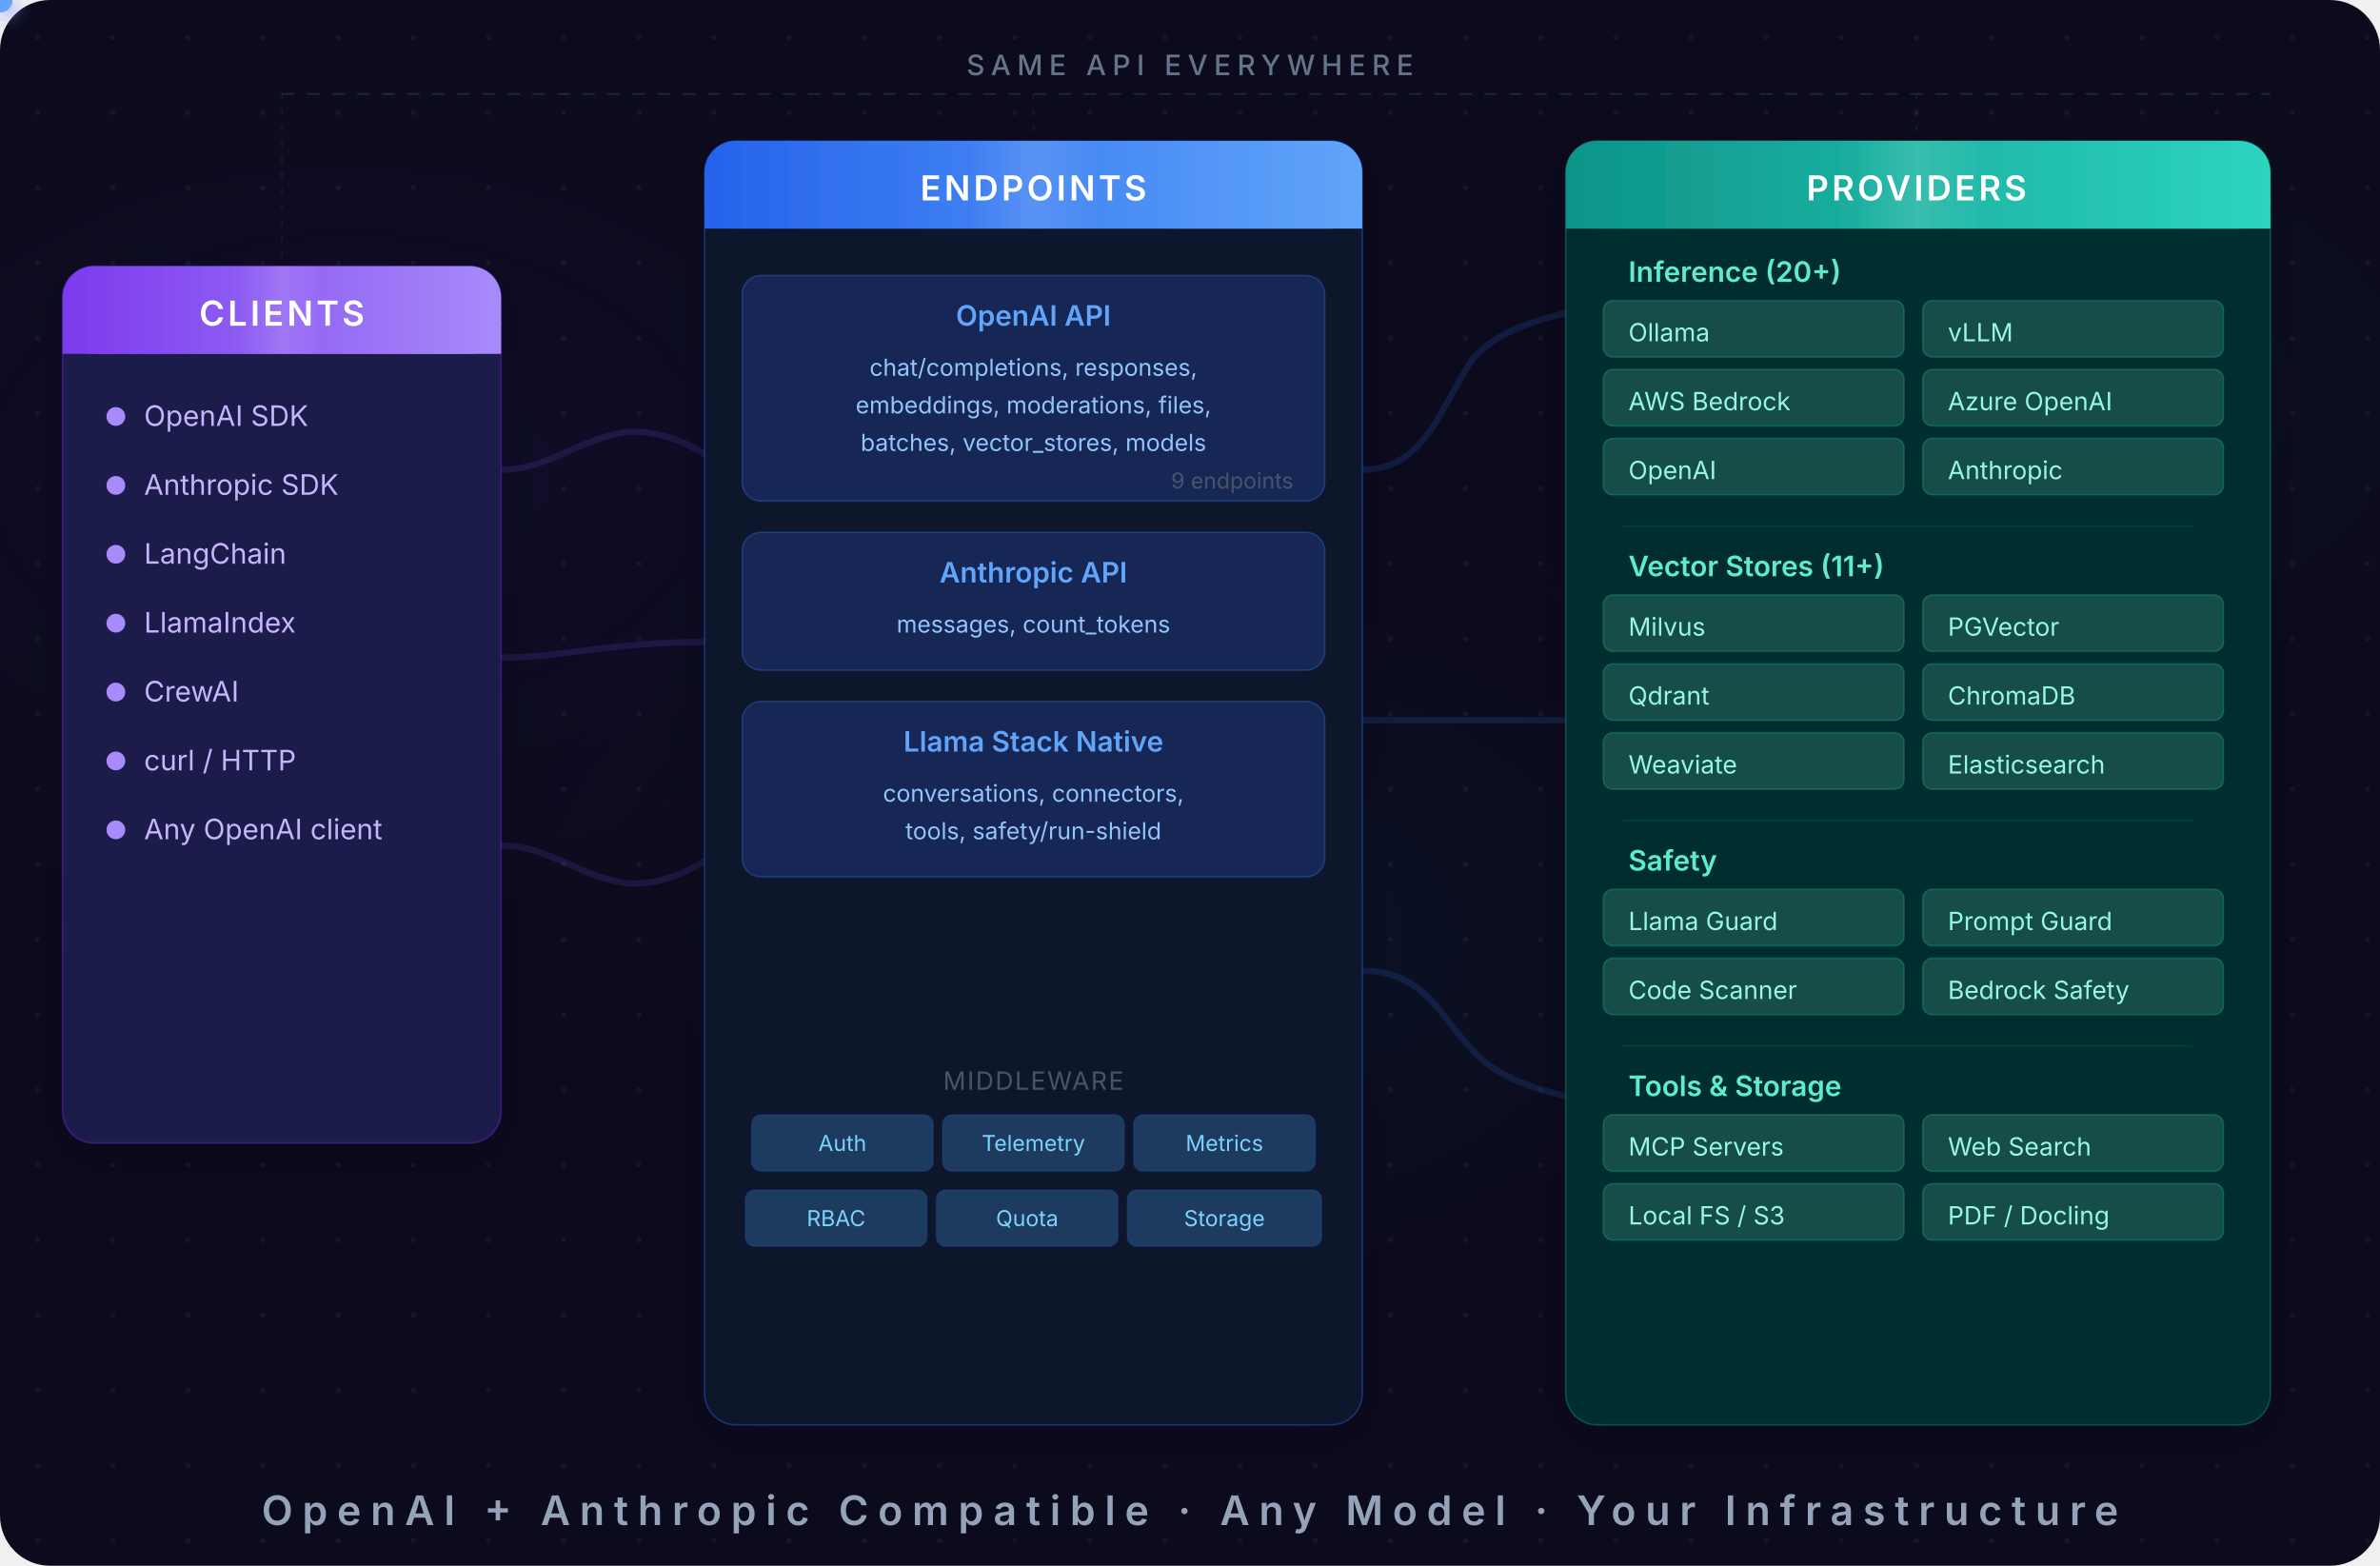
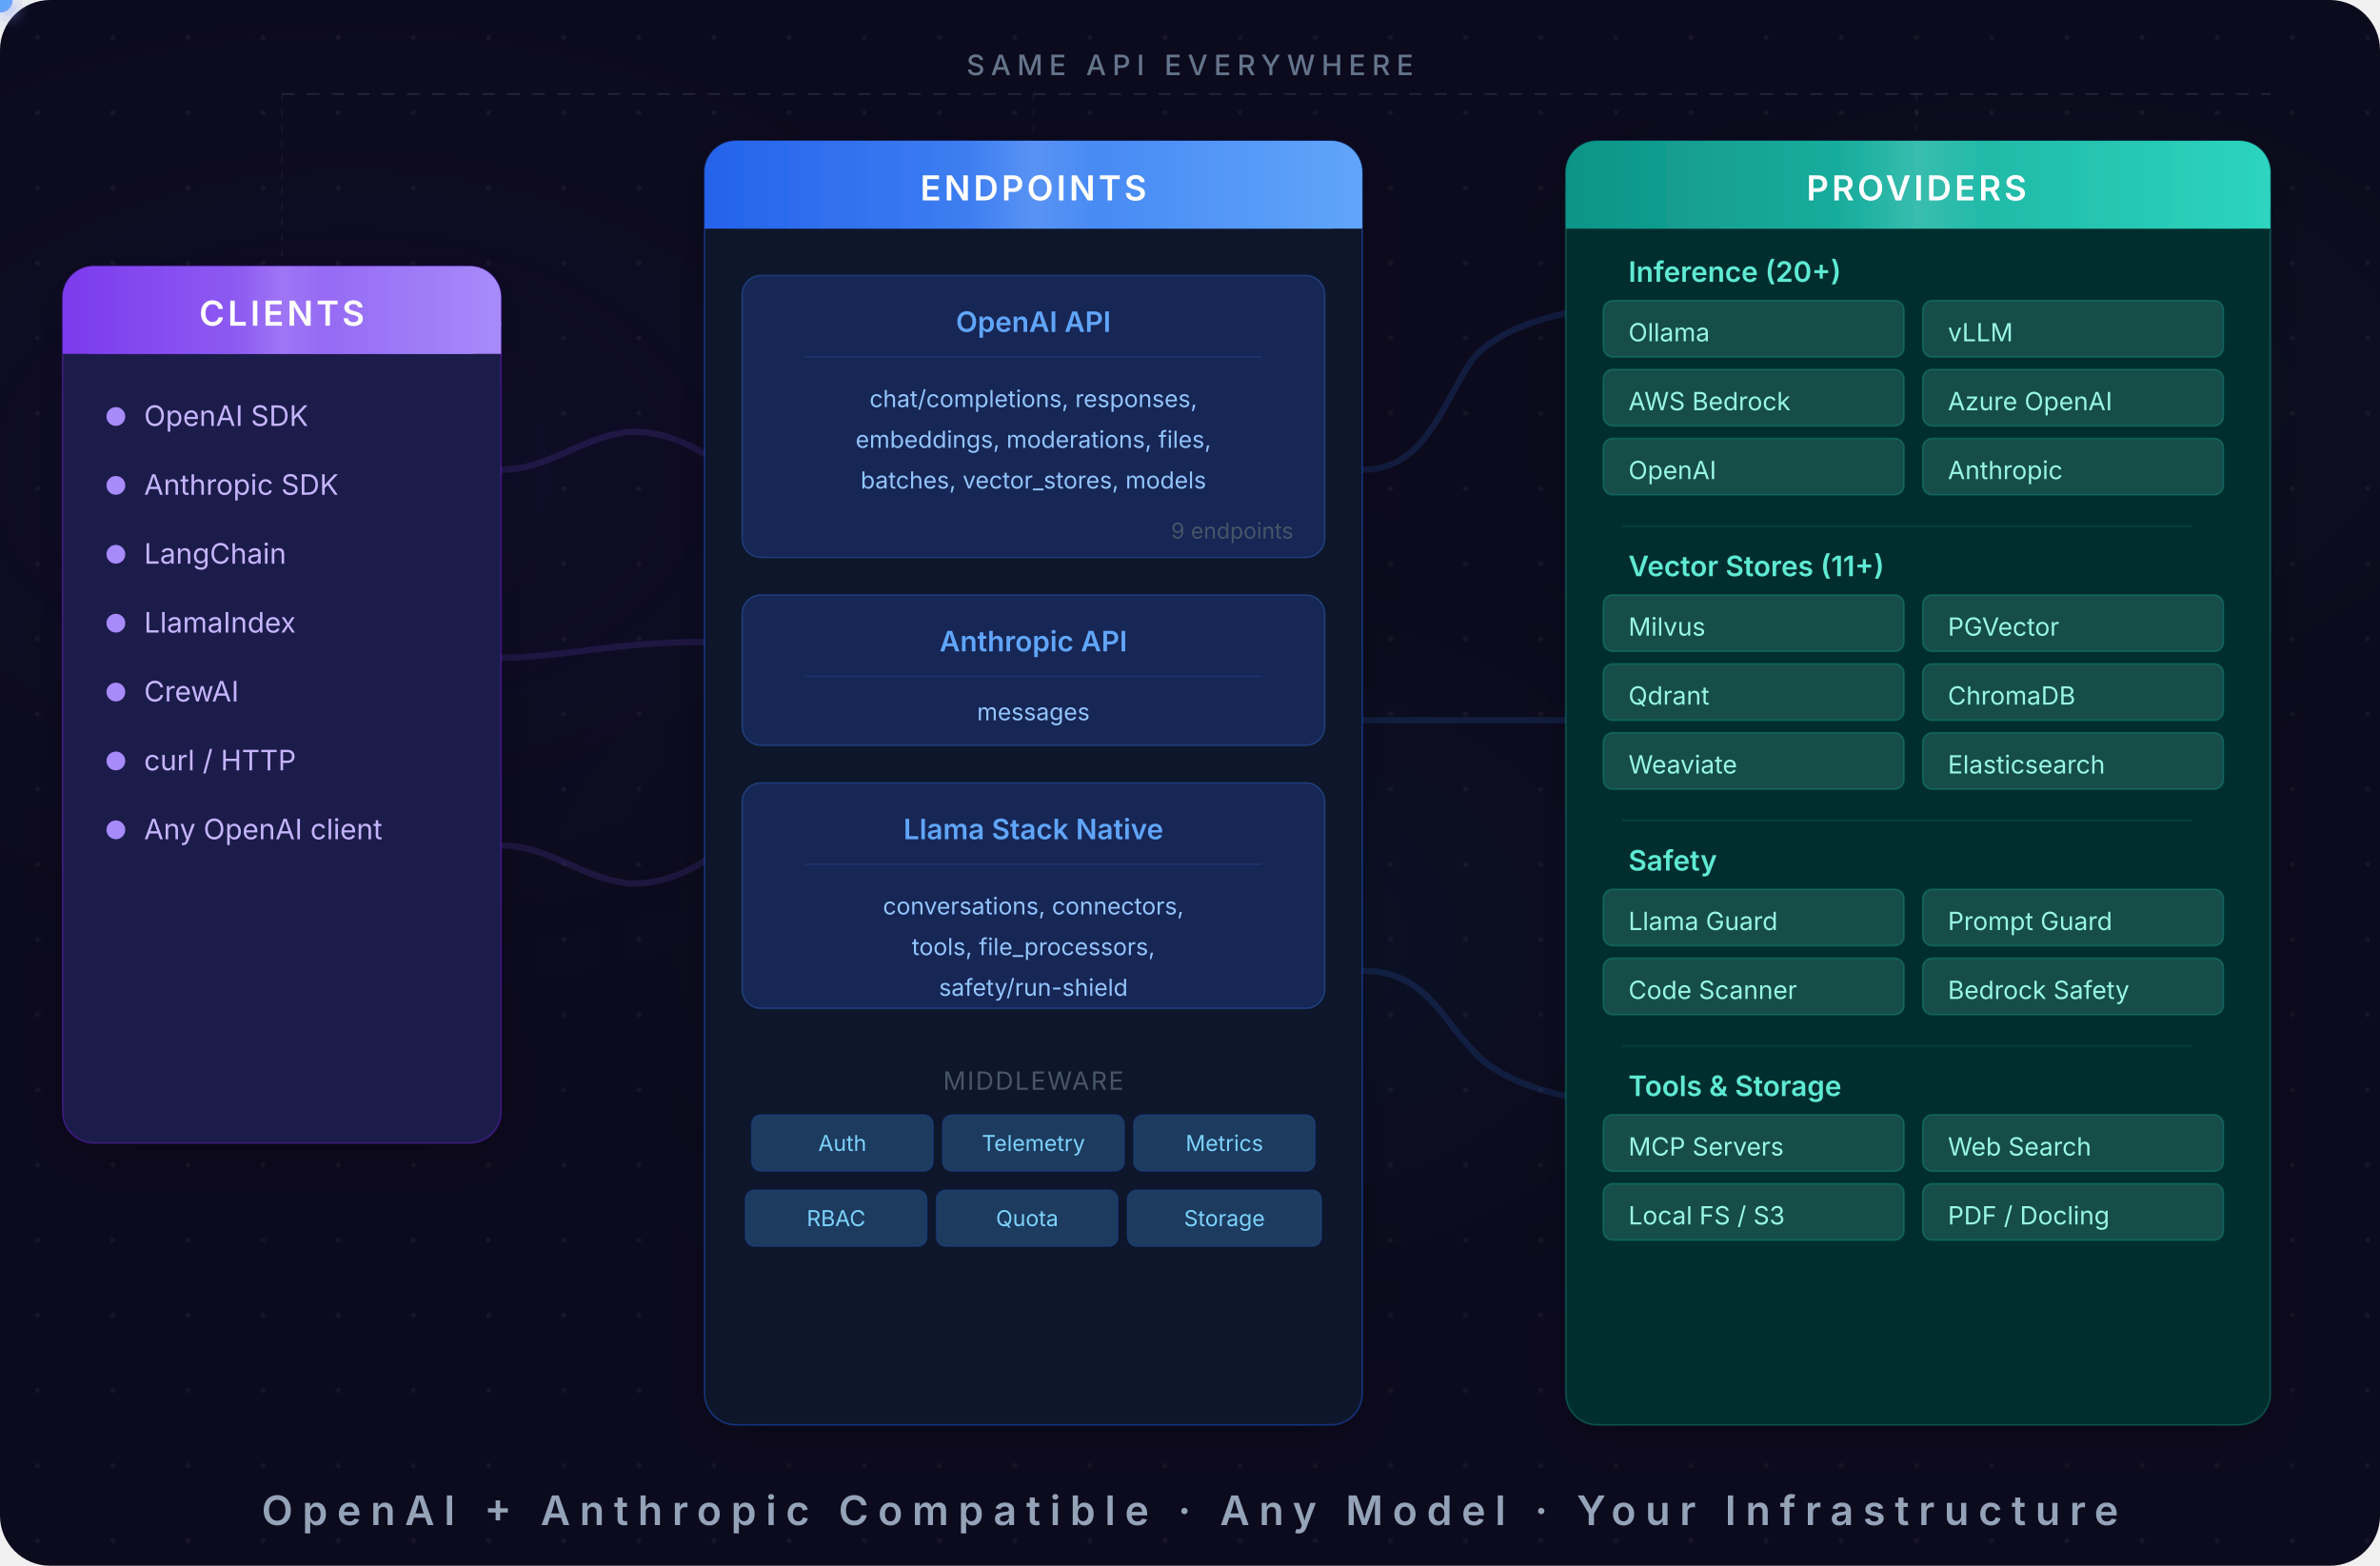
<svg xmlns="http://www.w3.org/2000/svg" viewBox="0 0 760 500" font-family="'Inter','SF Pro Display',-apple-system,BlinkMacSystemFont,'Segoe UI',Roboto,sans-serif">
  <defs>
    <filter id="glow-soft" x="-200%" y="-200%" width="500%" height="500%">
      <feGaussianBlur stdDeviation="12" result="b" />
      <feMerge>
        <feMergeNode in="b" />
        <feMergeNode in="SourceGraphic" />
      </feMerge>
    </filter>
    <filter id="card-shadow">
      <feDropShadow dx="0" dy="4" stdDeviation="8" flood-color="#000" flood-opacity="0.2" />
    </filter>
    <filter id="dot-glow" filterUnits="objectBoundingBox" x="-300%" y="-300%" width="700%" height="700%">
      <feGaussianBlur stdDeviation="3" result="b" />
      <feMerge>
        <feMergeNode in="b" />
        <feMergeNode in="SourceGraphic" />
      </feMerge>
    </filter>
    <radialGradient id="aurora1" cx="15%" cy="30%" r="40%">
      <stop offset="0%" stop-color="#4f46e5" stop-opacity="0.08" />
      <stop offset="100%" stop-color="transparent" />
    </radialGradient>
    <radialGradient id="aurora2" cx="50%" cy="60%" r="35%">
      <stop offset="0%" stop-color="#0ea5e9" stop-opacity="0.06" />
      <stop offset="100%" stop-color="transparent" />
    </radialGradient>
    <radialGradient id="aurora3" cx="85%" cy="25%" r="30%">
      <stop offset="0%" stop-color="#14b8a6" stop-opacity="0.06" />
      <stop offset="100%" stop-color="transparent" />
    </radialGradient>
    <linearGradient id="shimmer" x1="0" y1="0" x2="1" y2="0">
      <stop offset="0%" stop-color="#fff" stop-opacity="0" />
      <stop offset="40%" stop-color="#fff" stop-opacity="0" />
      <stop offset="50%" stop-color="#fff" stop-opacity="0.12" />
      <stop offset="60%" stop-color="#fff" stop-opacity="0" />
      <stop offset="100%" stop-color="#fff" stop-opacity="0" />
      <animate attributeName="x1" values="-1;2" dur="4s" repeatCount="indefinite" />
      <animate attributeName="x2" values="0;3" dur="4s" repeatCount="indefinite" />
    </linearGradient>
    <linearGradient id="purple-grad" x1="0" y1="0" x2="1" y2="0">
      <stop offset="0%" stop-color="#7c3aed" />
      <stop offset="100%" stop-color="#a78bfa" />
    </linearGradient>
    <linearGradient id="blue-grad" x1="0" y1="0" x2="1" y2="0">
      <stop offset="0%" stop-color="#2563eb" />
      <stop offset="100%" stop-color="#60a5fa" />
    </linearGradient>
    <linearGradient id="teal-grad" x1="0" y1="0" x2="1" y2="0">
      <stop offset="0%" stop-color="#0d9488" />
      <stop offset="100%" stop-color="#2dd4bf" />
    </linearGradient>
  </defs>
  <rect width="760" height="500" rx="16" fill="#0c0a1d" />
  <rect width="760" height="500" rx="16" fill="url(#aurora1)" />
  <rect width="760" height="500" rx="16" fill="url(#aurora2)" />
  <rect width="760" height="500" rx="16" fill="url(#aurora3)" />
  <g opacity="0.05">
    <pattern id="dots" width="24" height="24" patternUnits="userSpaceOnUse">
      <circle cx="12" cy="12" r="0.8" fill="#fff" />
    </pattern>
    <rect width="760" height="500" fill="url(#dots)" />
  </g>
  <line x1="90" y1="30" x2="725" y2="30" stroke="#475569" stroke-width="0.5" stroke-opacity="0.4" stroke-dasharray="4,4" />
  <text x="380" y="24" text-anchor="middle" fill="#64748b" font-size="9" font-weight="500" letter-spacing="2">SAME API EVERYWHERE</text>
  <line x1="90" y1="30" x2="90" y2="85" stroke="#475569" stroke-width="0.5" stroke-opacity="0.2" stroke-dasharray="2,3" />
  <line x1="330" y1="30" x2="330" y2="45" stroke="#475569" stroke-width="0.5" stroke-opacity="0.2" stroke-dasharray="2,3" />
  <line x1="612" y1="30" x2="612" y2="45" stroke="#475569" stroke-width="0.5" stroke-opacity="0.2" stroke-dasharray="2,3" />
  <path d="M160,150 C175,150 185,140 200,138 Q212,137 225,145" stroke="#8b5cf6" stroke-width="2" stroke-opacity="0.15" fill="none" stroke-linecap="round" />
  <path d="M160,210 C180,210 195,205 225,205" stroke="#8b5cf6" stroke-width="2" stroke-opacity="0.15" fill="none" stroke-linecap="round" />
  <path d="M160,270 C175,270 185,280 200,282 Q212,283 225,275" stroke="#8b5cf6" stroke-width="2" stroke-opacity="0.15" fill="none" stroke-linecap="round" />
  <path d="M435,150 C455,150 460,130 470,115 Q478,105 500,100" stroke="#3b82f6" stroke-width="2" stroke-opacity="0.15" fill="none" stroke-linecap="round" />
  <path d="M435,230 C458,230 470,230 500,230" stroke="#3b82f6" stroke-width="2" stroke-opacity="0.15" fill="none" stroke-linecap="round" />
  <path d="M435,310 C455,310 460,325 470,335 Q478,345 500,350" stroke="#3b82f6" stroke-width="2" stroke-opacity="0.15" fill="none" stroke-linecap="round" />
  <circle r="4" fill="#a78bfa" filter="url(#dot-glow)" opacity="0.9">
    <animateMotion dur="2s" repeatCount="indefinite" path="M160,210 C180,210 195,205 225,205" />
  </circle>
  <circle r="3" fill="#a78bfa" filter="url(#dot-glow)" opacity="0.7">
    <animateMotion dur="2.2s" repeatCount="indefinite" begin="0.5s" path="M160,150 C175,150 185,140 200,138 Q212,137 225,145" />
  </circle>
  <circle r="3" fill="#a78bfa" filter="url(#dot-glow)" opacity="0.7">
    <animateMotion dur="2.2s" repeatCount="indefinite" begin="1.1s" path="M160,270 C175,270 185,280 200,282 Q212,283 225,275" />
  </circle>
  <circle r="4" fill="#60a5fa" filter="url(#dot-glow)" opacity="0.9">
    <animateMotion dur="1.8s" repeatCount="indefinite" begin="0.3s" path="M435,150 C455,150 460,130 470,115 Q478,105 500,100" />
  </circle>
  <circle r="3" fill="#60a5fa" filter="url(#dot-glow)" opacity="0.7">
    <animateMotion dur="1.6s" repeatCount="indefinite" begin="0.8s" path="M435,230 C458,230 470,230 500,230" />
  </circle>
  <circle r="3" fill="#60a5fa" filter="url(#dot-glow)" opacity="0.7">
    <animateMotion dur="1.8s" repeatCount="indefinite" begin="1.2s" path="M435,310 C455,310 460,325 470,335 Q478,345 500,350" />
  </circle>
  <g filter="url(#card-shadow)">
    <rect x="20" y="85" width="140" height="280" rx="10" fill="#1e1b4b" stroke="#6d28d9" stroke-width="0.5" stroke-opacity="0.4" />
    <rect x="20" y="85" width="140" height="28" rx="10" fill="url(#purple-grad)" />
    <rect x="20" y="103" width="140" height="10" fill="url(#purple-grad)" />
    <rect x="20" y="85" width="140" height="28" rx="10" fill="url(#shimmer)" />
    <text x="90" y="104" text-anchor="middle" fill="#fff" font-size="11" font-weight="600" letter-spacing="1">CLIENTS</text>
    <g transform="translate(32, 128)">
      <circle cx="5" cy="5" r="3" fill="#a78bfa" />
      <text x="14" y="8" fill="#c4b5fd" font-size="9">OpenAI SDK</text>
    </g>
    <g transform="translate(32, 150)">
      <circle cx="5" cy="5" r="3" fill="#a78bfa" />
      <text x="14" y="8" fill="#c4b5fd" font-size="9">Anthropic SDK</text>
    </g>
    <g transform="translate(32, 172)">
      <circle cx="5" cy="5" r="3" fill="#a78bfa" />
      <text x="14" y="8" fill="#c4b5fd" font-size="9">LangChain</text>
    </g>
    <g transform="translate(32, 194)">
      <circle cx="5" cy="5" r="3" fill="#a78bfa" />
      <text x="14" y="8" fill="#c4b5fd" font-size="9">LlamaIndex</text>
    </g>
    <g transform="translate(32, 216)">
      <circle cx="5" cy="5" r="3" fill="#a78bfa" />
      <text x="14" y="8" fill="#c4b5fd" font-size="9">CrewAI</text>
    </g>
    <g transform="translate(32, 238)">
      <circle cx="5" cy="5" r="3" fill="#a78bfa" />
      <text x="14" y="8" fill="#c4b5fd" font-size="9">curl / HTTP</text>
    </g>
    <g transform="translate(32, 260)">
      <circle cx="5" cy="5" r="3" fill="#a78bfa" />
      <text x="14" y="8" fill="#c4b5fd" font-size="9">Any OpenAI client</text>
    </g>
  </g>
  <rect x="20" y="85" width="140" height="280" rx="10" fill="none" stroke="#a78bfa" stroke-width="1.5" opacity="0">
    <animate attributeName="opacity" values="0;0.3;0" dur="3.5s" repeatCount="indefinite" />
  </rect>
  <g filter="url(#card-shadow)">
    <rect x="225" y="45" width="210" height="410" rx="10" fill="#0f172a" stroke="#2563eb" stroke-width="0.5" stroke-opacity="0.4" />
    <rect x="225" y="45" width="210" height="28" rx="10" fill="url(#blue-grad)" />
    <rect x="225" y="63" width="210" height="10" fill="url(#blue-grad)" />
    <rect x="225" y="45" width="210" height="28" rx="10" fill="url(#shimmer)" />
    <text x="330" y="64" text-anchor="middle" fill="#fff" font-size="11" font-weight="600" letter-spacing="1">ENDPOINTS</text>
    <rect x="225" y="45" width="210" height="410" rx="10" fill="none" stroke="#60a5fa" stroke-width="1" opacity="0">
      <animate attributeName="opacity" values="0;0.2;0" dur="4s" repeatCount="indefinite" begin="1s" />
    </rect>
    <g transform="translate(237, 88)">
+       <rect width="186" height="90" rx="6" fill="#172554" stroke="#3b82f6" stroke-width="0.5" stroke-opacity="0.3" />
+       <text x="93" y="18" text-anchor="middle" fill="#60a5fa" font-size="9" font-weight="600">OpenAI API</text>
+       <line x1="20" y1="26" x2="166" y2="26" stroke="#3b82f6" stroke-width="0.5" stroke-opacity="0.15" />
+       <text x="93" y="42" text-anchor="middle" fill="#93c5fd" font-size="7.5">chat/completions, responses,</text>
+       <text x="93" y="55" text-anchor="middle" fill="#93c5fd" font-size="7.5">embeddings, moderations, files,</text>
+       <text x="93" y="68" text-anchor="middle" fill="#93c5fd" font-size="7.5">batches, vector_stores, models</text>
+       <text x="176" y="84" text-anchor="end" fill="#475569" font-size="7">9 endpoints</text>
+     </g>
+     <g transform="translate(237, 190)">
+       <rect width="186" height="48" rx="6" fill="#172554" stroke="#3b82f6" stroke-width="0.5" stroke-opacity="0.3" />
+       <text x="93" y="18" text-anchor="middle" fill="#60a5fa" font-size="9" font-weight="600">Anthropic API</text>
+       <line x1="20" y1="26" x2="166" y2="26" stroke="#3b82f6" stroke-width="0.5" stroke-opacity="0.15" />
+       <text x="93" y="40" text-anchor="middle" fill="#93c5fd" font-size="7.5">messages</text>
+     </g>
+     <g transform="translate(237, 250)">
      <rect width="186" height="72" rx="6" fill="#172554" stroke="#3b82f6" stroke-width="0.5" stroke-opacity="0.3" />
-       <text x="93" y="16" text-anchor="middle" fill="#60a5fa" font-size="9" font-weight="600">OpenAI API</text>
-       <text x="93" y="32" text-anchor="middle" fill="#93c5fd" font-size="7.5">chat/completions, responses,</text>
-       <text x="93" y="44" text-anchor="middle" fill="#93c5fd" font-size="7.5">embeddings, moderations, files,</text>
-       <text x="93" y="56" text-anchor="middle" fill="#93c5fd" font-size="7.5">batches, vector_stores, models</text>
-       <text x="176" y="68" text-anchor="end" fill="#475569" font-size="7">9 endpoints</text>
-     </g>
-     <g transform="translate(237, 170)">
-       <rect width="186" height="44" rx="6" fill="#172554" stroke="#3b82f6" stroke-width="0.5" stroke-opacity="0.3" />
-       <text x="93" y="16" text-anchor="middle" fill="#60a5fa" font-size="9" font-weight="600">Anthropic API</text>
-       <text x="93" y="32" text-anchor="middle" fill="#93c5fd" font-size="7.5">messages, count_tokens</text>
-     </g>
-     <g transform="translate(237, 224)">
-       <rect width="186" height="56" rx="6" fill="#172554" stroke="#3b82f6" stroke-width="0.5" stroke-opacity="0.3" />
-       <text x="93" y="16" text-anchor="middle" fill="#60a5fa" font-size="9" font-weight="600">Llama Stack Native</text>
-       <text x="93" y="32" text-anchor="middle" fill="#93c5fd" font-size="7.5">conversations, connectors,</text>
-       <text x="93" y="44" text-anchor="middle" fill="#93c5fd" font-size="7.5">tools, safety/run-shield</text>
+       <text x="93" y="18" text-anchor="middle" fill="#60a5fa" font-size="9" font-weight="600">Llama Stack Native</text>
+       <line x1="20" y1="26" x2="166" y2="26" stroke="#3b82f6" stroke-width="0.5" stroke-opacity="0.15" />
+       <text x="93" y="42" text-anchor="middle" fill="#93c5fd" font-size="7.5">conversations, connectors,</text>
+       <text x="93" y="55" text-anchor="middle" fill="#93c5fd" font-size="7.5">tools, file_processors,</text>
+       <text x="93" y="68" text-anchor="middle" fill="#93c5fd" font-size="7.5">safety/run-shield</text>
    </g>
    <text x="330" y="348" text-anchor="middle" fill="#475569" font-size="8" letter-spacing="0.5">MIDDLEWARE</text>
    <g transform="translate(240, 356)">
      <rect width="58" height="18" rx="3" fill="#1e3a5f" stroke="#2563eb" stroke-width="0.5" stroke-opacity="0.2" />
      <text x="29" y="9" text-anchor="middle" dominant-baseline="central" fill="#7dd3fc" font-size="7">Auth</text>
    </g>
    <g transform="translate(301, 356)">
      <rect width="58" height="18" rx="3" fill="#1e3a5f" stroke="#2563eb" stroke-width="0.5" stroke-opacity="0.2" />
      <text x="29" y="9" text-anchor="middle" dominant-baseline="central" fill="#7dd3fc" font-size="7">Telemetry</text>
    </g>
    <g transform="translate(362, 356)">
      <rect width="58" height="18" rx="3" fill="#1e3a5f" stroke="#2563eb" stroke-width="0.5" stroke-opacity="0.2" />
      <text x="29" y="9" text-anchor="middle" dominant-baseline="central" fill="#7dd3fc" font-size="7">Metrics</text>
    </g>
    <g transform="translate(238, 380)">
      <rect width="58" height="18" rx="3" fill="#1e3a5f" stroke="#2563eb" stroke-width="0.5" stroke-opacity="0.2" />
      <text x="29" y="9" text-anchor="middle" dominant-baseline="central" fill="#7dd3fc" font-size="7">RBAC</text>
    </g>
    <g transform="translate(299, 380)">
      <rect width="58" height="18" rx="3" fill="#1e3a5f" stroke="#2563eb" stroke-width="0.5" stroke-opacity="0.2" />
      <text x="29" y="9" text-anchor="middle" dominant-baseline="central" fill="#7dd3fc" font-size="7">Quota</text>
    </g>
    <g transform="translate(360, 380)">
      <rect width="62" height="18" rx="3" fill="#1e3a5f" stroke="#2563eb" stroke-width="0.5" stroke-opacity="0.2" />
      <text x="31" y="9" text-anchor="middle" dominant-baseline="central" fill="#7dd3fc" font-size="7">Storage</text>
    </g>
  </g>
  <g filter="url(#card-shadow)">
    <rect x="500" y="45" width="225" height="410" rx="10" fill="#042f2e" stroke="#0d9488" stroke-width="0.5" stroke-opacity="0.4" />
    <rect x="500" y="45" width="225" height="28" rx="10" fill="url(#teal-grad)" />
    <rect x="500" y="63" width="225" height="10" fill="url(#teal-grad)" />
    <rect x="500" y="45" width="225" height="28" rx="10" fill="url(#shimmer)" />
    <text x="612" y="64" text-anchor="middle" fill="#fff" font-size="11" font-weight="600" letter-spacing="1">PROVIDERS</text>
    <text x="520" y="90" fill="#5eead4" font-size="9" font-weight="600">Inference (20+)</text>
    <g transform="translate(512, 96)">
      <rect width="96" height="18" rx="3" fill="#134e4a" stroke="#14b8a6" stroke-width="0.5" stroke-opacity="0.3" />
      <text x="8" y="13" fill="#99f6e4" font-size="8">Ollama</text>
    </g>
    <g transform="translate(614, 96)">
      <rect width="96" height="18" rx="3" fill="#134e4a" stroke="#14b8a6" stroke-width="0.5" stroke-opacity="0.3" />
      <text x="8" y="13" fill="#99f6e4" font-size="8">vLLM</text>
    </g>
    <g transform="translate(512, 118)">
      <rect width="96" height="18" rx="3" fill="#134e4a" stroke="#14b8a6" stroke-width="0.5" stroke-opacity="0.3" />
      <text x="8" y="13" fill="#99f6e4" font-size="8">AWS Bedrock</text>
    </g>
    <g transform="translate(614, 118)">
      <rect width="96" height="18" rx="3" fill="#134e4a" stroke="#14b8a6" stroke-width="0.5" stroke-opacity="0.3" />
      <text x="8" y="13" fill="#99f6e4" font-size="8">Azure OpenAI</text>
    </g>
    <g transform="translate(512, 140)">
      <rect width="96" height="18" rx="3" fill="#134e4a" stroke="#14b8a6" stroke-width="0.5" stroke-opacity="0.3" />
      <text x="8" y="13" fill="#99f6e4" font-size="8">OpenAI</text>
    </g>
    <g transform="translate(614, 140)">
      <rect width="96" height="18" rx="3" fill="#134e4a" stroke="#14b8a6" stroke-width="0.5" stroke-opacity="0.3" />
      <text x="8" y="13" fill="#99f6e4" font-size="8">Anthropic</text>
    </g>
    <line x1="518" y1="168" x2="700" y2="168" stroke="#14b8a6" stroke-width="0.5" stroke-opacity="0.15" />
    <text x="520" y="184" fill="#5eead4" font-size="9" font-weight="600">Vector Stores (11+)</text>
    <g transform="translate(512, 190)">
      <rect width="96" height="18" rx="3" fill="#134e4a" stroke="#14b8a6" stroke-width="0.5" stroke-opacity="0.3" />
      <text x="8" y="13" fill="#99f6e4" font-size="8">Milvus</text>
    </g>
    <g transform="translate(614, 190)">
      <rect width="96" height="18" rx="3" fill="#134e4a" stroke="#14b8a6" stroke-width="0.5" stroke-opacity="0.3" />
      <text x="8" y="13" fill="#99f6e4" font-size="8">PGVector</text>
    </g>
    <g transform="translate(512, 212)">
      <rect width="96" height="18" rx="3" fill="#134e4a" stroke="#14b8a6" stroke-width="0.5" stroke-opacity="0.3" />
      <text x="8" y="13" fill="#99f6e4" font-size="8">Qdrant</text>
    </g>
    <g transform="translate(614, 212)">
      <rect width="96" height="18" rx="3" fill="#134e4a" stroke="#14b8a6" stroke-width="0.5" stroke-opacity="0.3" />
      <text x="8" y="13" fill="#99f6e4" font-size="8">ChromaDB</text>
    </g>
    <g transform="translate(512, 234)">
      <rect width="96" height="18" rx="3" fill="#134e4a" stroke="#14b8a6" stroke-width="0.5" stroke-opacity="0.3" />
      <text x="8" y="13" fill="#99f6e4" font-size="8">Weaviate</text>
    </g>
    <g transform="translate(614, 234)">
      <rect width="96" height="18" rx="3" fill="#134e4a" stroke="#14b8a6" stroke-width="0.5" stroke-opacity="0.3" />
      <text x="8" y="13" fill="#99f6e4" font-size="8">Elasticsearch</text>
    </g>
    <line x1="518" y1="262" x2="700" y2="262" stroke="#14b8a6" stroke-width="0.5" stroke-opacity="0.15" />
    <text x="520" y="278" fill="#5eead4" font-size="9" font-weight="600">Safety</text>
    <g transform="translate(512, 284)">
      <rect width="96" height="18" rx="3" fill="#134e4a" stroke="#14b8a6" stroke-width="0.5" stroke-opacity="0.3" />
      <text x="8" y="13" fill="#99f6e4" font-size="8">Llama Guard</text>
    </g>
    <g transform="translate(614, 284)">
      <rect width="96" height="18" rx="3" fill="#134e4a" stroke="#14b8a6" stroke-width="0.5" stroke-opacity="0.3" />
      <text x="8" y="13" fill="#99f6e4" font-size="8">Prompt Guard</text>
    </g>
    <g transform="translate(512, 306)">
      <rect width="96" height="18" rx="3" fill="#134e4a" stroke="#14b8a6" stroke-width="0.5" stroke-opacity="0.3" />
      <text x="8" y="13" fill="#99f6e4" font-size="8">Code Scanner</text>
    </g>
    <g transform="translate(614, 306)">
      <rect width="96" height="18" rx="3" fill="#134e4a" stroke="#14b8a6" stroke-width="0.5" stroke-opacity="0.3" />
      <text x="8" y="13" fill="#99f6e4" font-size="8">Bedrock Safety</text>
    </g>
    <line x1="518" y1="334" x2="700" y2="334" stroke="#14b8a6" stroke-width="0.5" stroke-opacity="0.15" />
    <text x="520" y="350" fill="#5eead4" font-size="9" font-weight="600">Tools &amp; Storage</text>
    <g transform="translate(512, 356)">
      <rect width="96" height="18" rx="3" fill="#134e4a" stroke="#14b8a6" stroke-width="0.5" stroke-opacity="0.3" />
      <text x="8" y="13" fill="#99f6e4" font-size="8">MCP Servers</text>
    </g>
    <g transform="translate(614, 356)">
      <rect width="96" height="18" rx="3" fill="#134e4a" stroke="#14b8a6" stroke-width="0.5" stroke-opacity="0.3" />
      <text x="8" y="13" fill="#99f6e4" font-size="8">Web Search</text>
    </g>
    <g transform="translate(512, 378)">
      <rect width="96" height="18" rx="3" fill="#134e4a" stroke="#14b8a6" stroke-width="0.5" stroke-opacity="0.3" />
      <text x="8" y="13" fill="#99f6e4" font-size="8">Local FS / S3</text>
    </g>
    <g transform="translate(614, 378)">
      <rect width="96" height="18" rx="3" fill="#134e4a" stroke="#14b8a6" stroke-width="0.5" stroke-opacity="0.3" />
      <text x="8" y="13" fill="#99f6e4" font-size="8">PDF / Docling</text>
    </g>
  </g>
  <text x="380" y="487" text-anchor="middle" fill="#94a3b8" font-size="13" font-weight="600" letter-spacing="3">
    OpenAI + Anthropic Compatible  ·  Any Model  ·  Your Infrastructure
  </text>
</svg>
